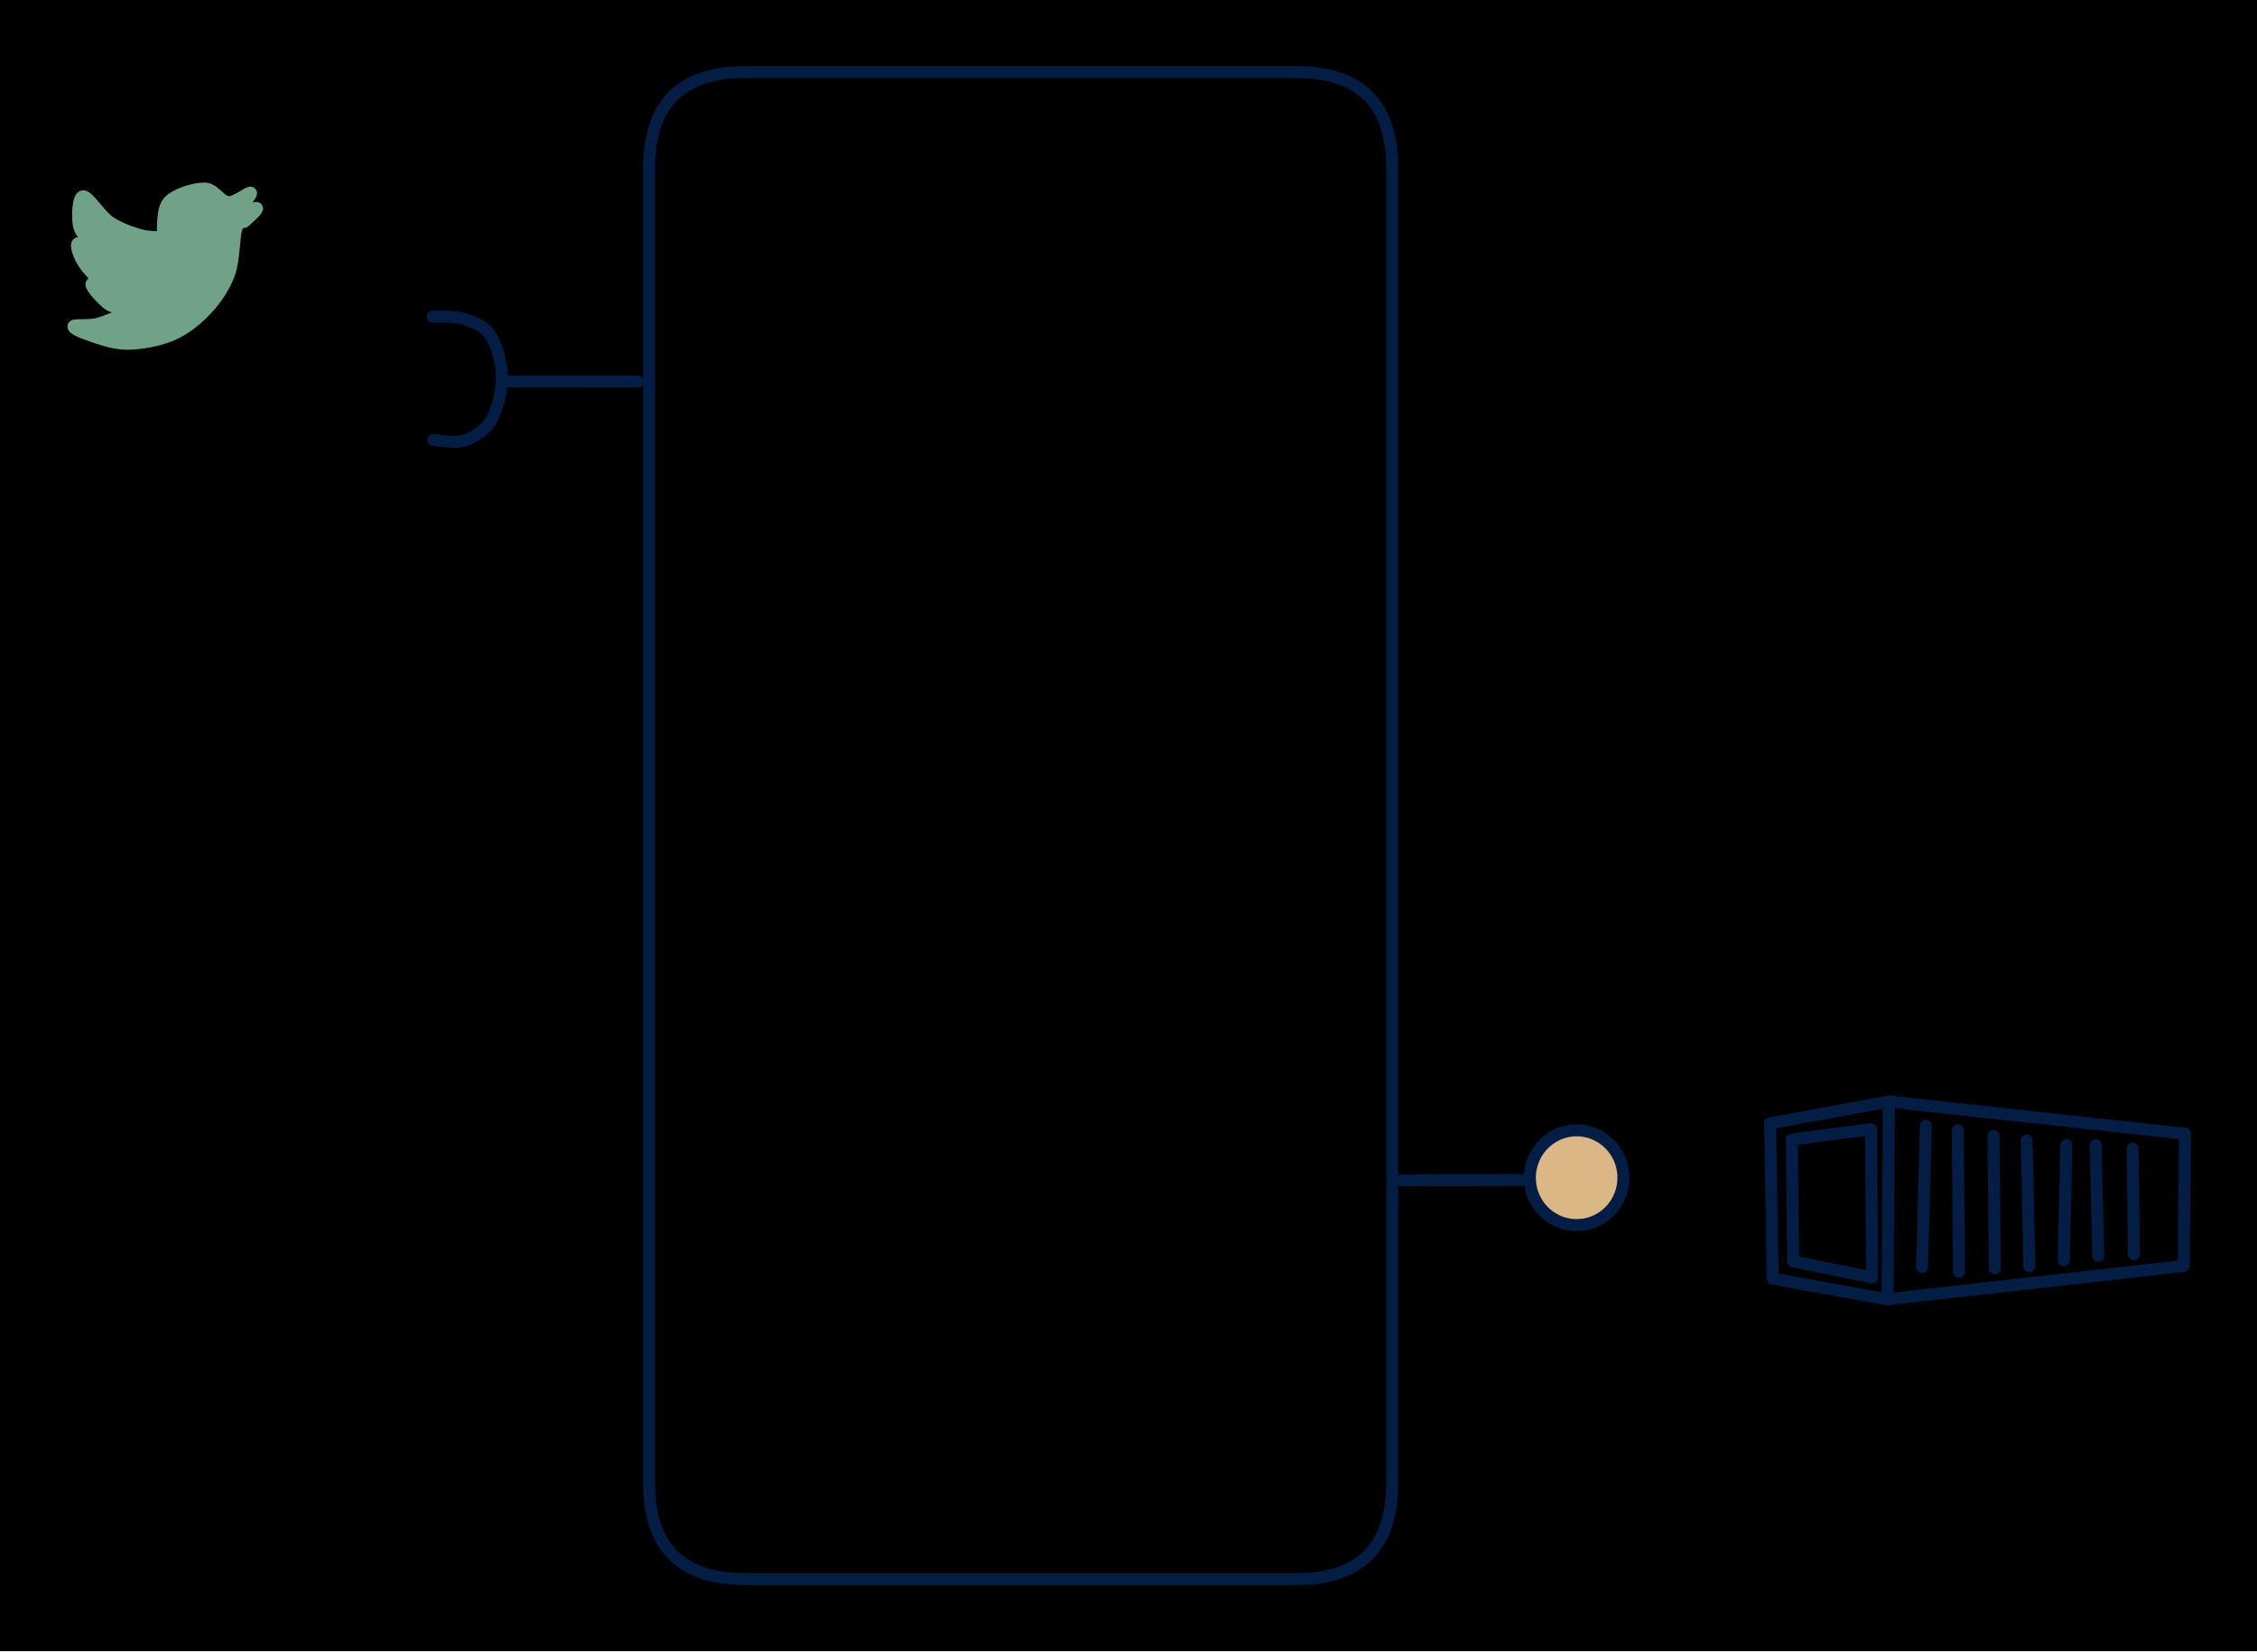
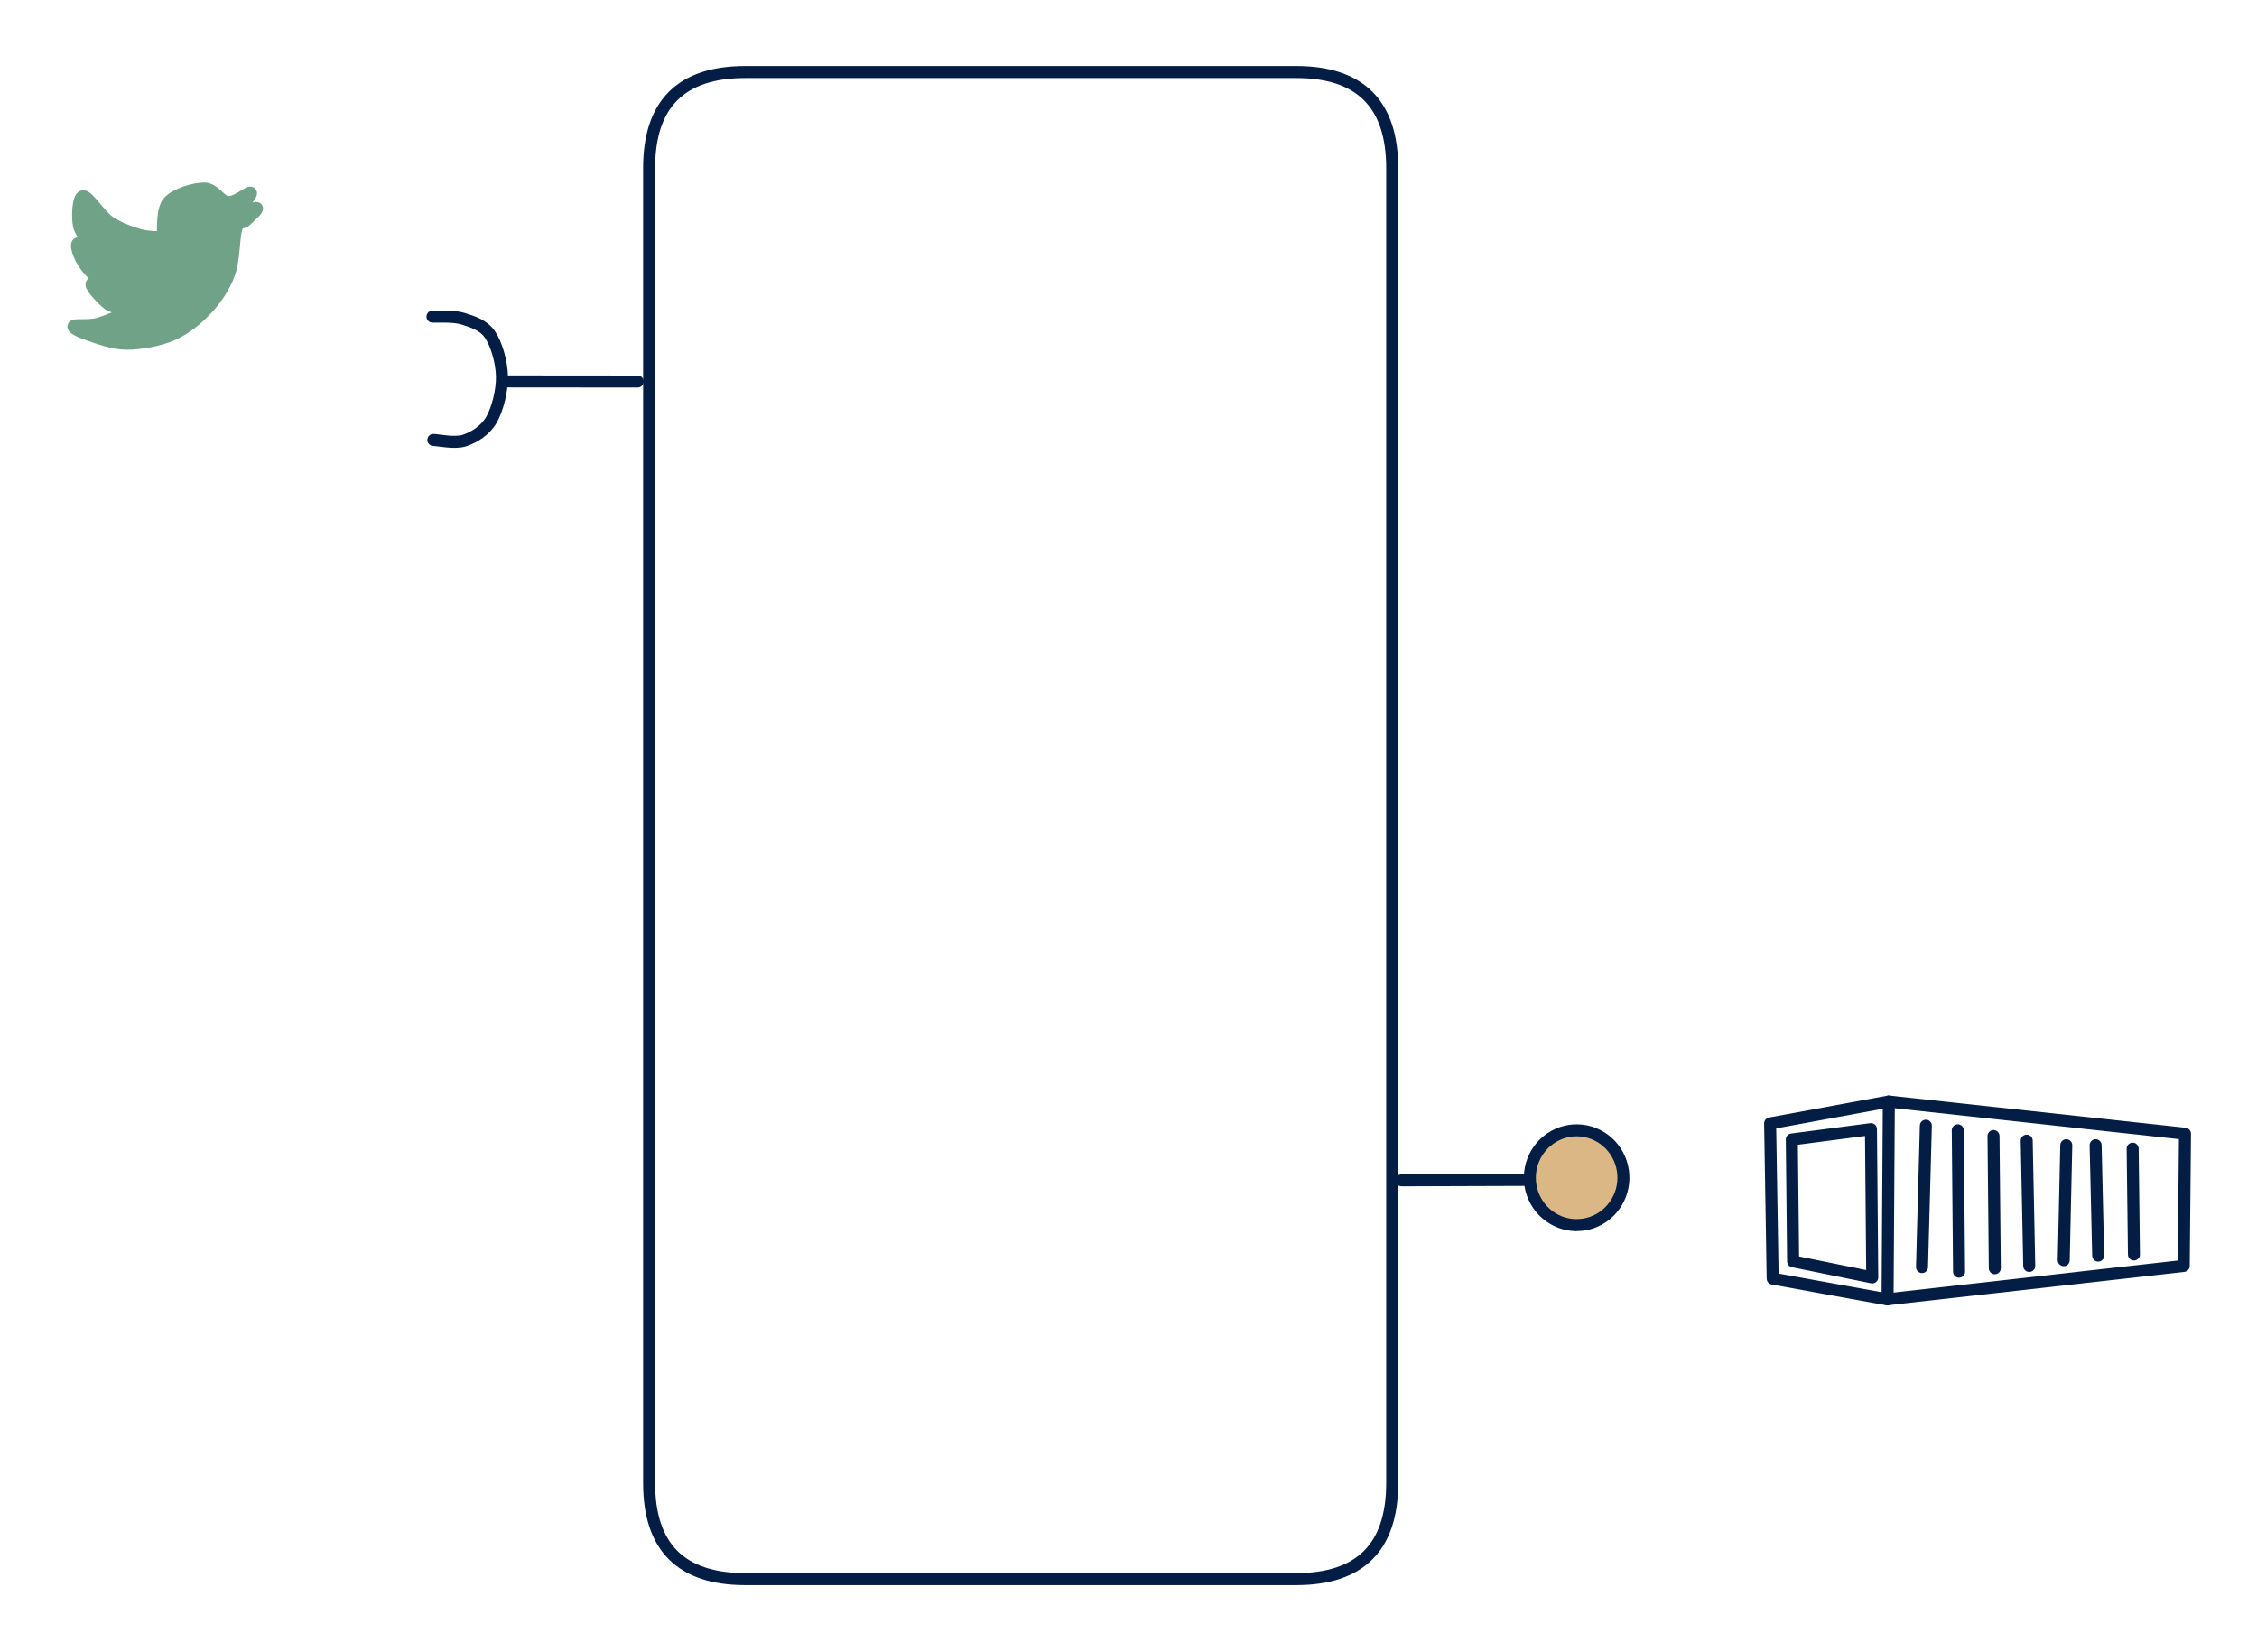
<svg xmlns="http://www.w3.org/2000/svg" version="1.1" viewBox="5823.573 2490.497 752.083 550.24" width="752.083" height="550.24">
-   <rect x="5823.573" y="2490.497" width="752.083" height="550.24" fill="#000000" />
  <g stroke-linecap="round">
    <g transform="translate(5877.743 2569.654) rotate(0 0.8961443 9.527954)" fill-rule="evenodd">
      <path d="M0 0 C0.32 -1.97, -0.4 -9.07, 1.93 -11.8 C4.25 -14.52, 10.62 -16.33, 13.92 -16.33 C17.23 -16.33, 19.21 -12.02, 21.77 -11.8 C24.34 -11.57, 28.51 -15.15, 29.33 -14.97 C30.14 -14.8, 27.6 -11.95, 26.66 -10.74 C25.72 -9.53, 22.91 -7.86, 23.7 -7.71 C24.49 -7.56, 30.74 -10.18, 31.4 -9.83 C32.07 -9.48, 28.84 -6.73, 27.7 -5.6 C26.56 -4.46, 25.5 -5.95, 24.59 -3.02 C23.68 -0.1, 23.85 7.49, 22.22 11.95 C20.59 16.41, 17.97 20.34, 14.81 23.74 C11.65 27.15, 7.73 30.42, 3.26 32.36 C-1.21 34.31, -7.33 35.39, -12 35.39 C-16.66 35.39, -21.8 33.35, -24.74 32.36 C-27.67 31.38, -30.17 30.1, -29.63 29.49 C-29.08 28.89, -24.39 29.57, -21.48 28.74 C-18.57 27.9, -12.71 25.58, -12.15 24.5 C-11.58 23.42, -16.15 23.72, -18.07 22.23 C-20 20.74, -23.75 16.76, -23.7 15.58 C-23.65 14.39, -17.9 15.65, -17.78 15.12 C-17.65 14.59, -21.4 13.74, -22.96 12.4 C-24.51 11.07, -26.22 8.85, -27.11 7.11 C-28 5.37, -29.01 2.5, -28.29 1.97 C-27.58 1.44, -22.89 4.92, -22.81 3.93 C-22.74 2.95, -27.23 -0.98, -27.85 -3.93 C-28.46 -6.88, -28.19 -13.54, -26.51 -13.76 C-24.84 -13.99, -20.89 -7.44, -17.78 -5.29 C-14.66 -3.15, -10.81 -1.79, -7.85 -0.91 C-4.89 -0.03, -1.31 -0.15, 0 0" stroke="none" stroke-width="0" fill="#70a288" fill-rule="evenodd" />
      <path d="M0 0 C0.32 -1.97, -0.4 -9.07, 1.93 -11.8 C4.25 -14.52, 10.62 -16.33, 13.92 -16.33 C17.23 -16.33, 19.21 -12.02, 21.77 -11.8 C24.34 -11.57, 28.51 -15.15, 29.33 -14.97 C30.14 -14.8, 27.6 -11.95, 26.66 -10.74 C25.72 -9.53, 22.91 -7.86, 23.7 -7.71 C24.49 -7.56, 30.74 -10.18, 31.4 -9.83 C32.07 -9.48, 28.84 -6.73, 27.7 -5.6 C26.56 -4.46, 25.5 -5.95, 24.59 -3.02 C23.68 -0.1, 23.85 7.49, 22.22 11.95 C20.59 16.41, 17.97 20.34, 14.81 23.74 C11.65 27.15, 7.73 30.42, 3.26 32.36 C-1.21 34.31, -7.33 35.39, -12 35.39 C-16.66 35.39, -21.8 33.35, -24.74 32.36 C-27.67 31.38, -30.17 30.1, -29.63 29.49 C-29.08 28.89, -24.39 29.57, -21.48 28.74 C-18.57 27.9, -12.71 25.58, -12.15 24.5 C-11.58 23.42, -16.15 23.72, -18.07 22.23 C-20 20.74, -23.75 16.76, -23.7 15.58 C-23.65 14.39, -17.9 15.65, -17.78 15.12 C-17.65 14.59, -21.4 13.74, -22.96 12.4 C-24.51 11.07, -26.22 8.85, -27.11 7.11 C-28 5.37, -29.01 2.5, -28.29 1.97 C-27.58 1.44, -22.89 4.92, -22.81 3.93 C-22.74 2.95, -27.23 -0.98, -27.85 -3.93 C-28.46 -6.88, -28.19 -13.54, -26.51 -13.76 C-24.84 -13.99, -20.89 -7.44, -17.78 -5.29 C-14.66 -3.15, -10.81 -1.79, -7.85 -0.91 C-4.89 -0.03, -1.31 -0.15, 0 0 M0 0 C0.32 -1.97, -0.4 -9.07, 1.93 -11.8 C4.25 -14.52, 10.62 -16.33, 13.92 -16.33 C17.23 -16.33, 19.21 -12.02, 21.77 -11.8 C24.34 -11.57, 28.51 -15.15, 29.33 -14.97 C30.14 -14.8, 27.6 -11.95, 26.66 -10.74 C25.72 -9.53, 22.91 -7.86, 23.7 -7.71 C24.49 -7.56, 30.74 -10.18, 31.4 -9.83 C32.07 -9.48, 28.84 -6.73, 27.7 -5.6 C26.56 -4.46, 25.5 -5.95, 24.59 -3.02 C23.68 -0.1, 23.85 7.49, 22.22 11.95 C20.59 16.41, 17.97 20.34, 14.81 23.74 C11.65 27.15, 7.73 30.42, 3.26 32.36 C-1.21 34.31, -7.33 35.39, -12 35.39 C-16.66 35.39, -21.8 33.35, -24.74 32.36 C-27.67 31.38, -30.17 30.1, -29.63 29.49 C-29.08 28.89, -24.39 29.57, -21.48 28.74 C-18.57 27.9, -12.71 25.58, -12.15 24.5 C-11.58 23.42, -16.15 23.72, -18.07 22.23 C-20 20.74, -23.75 16.76, -23.7 15.58 C-23.65 14.39, -17.9 15.65, -17.78 15.12 C-17.65 14.59, -21.4 13.74, -22.96 12.4 C-24.51 11.07, -26.22 8.85, -27.11 7.11 C-28 5.37, -29.01 2.5, -28.29 1.97 C-27.58 1.44, -22.89 4.92, -22.81 3.93 C-22.74 2.95, -27.23 -0.98, -27.85 -3.93 C-28.46 -6.88, -28.19 -13.54, -26.51 -13.76 C-24.84 -13.99, -20.89 -7.44, -17.78 -5.29 C-14.66 -3.15, -10.81 -1.79, -7.85 -0.91 C-4.89 -0.03, -1.31 -0.15, 0 0" stroke="#70a288" stroke-width="4" fill="none" />
    </g>
  </g>
  <g stroke-linecap="round" transform="translate(6039.875 2514.497) rotate(0 123.8051 251.1225)">
    <path d="M32 0 C84.79 0, 137.58 0, 215.61 0 M32 0 C88.42 0, 144.84 0, 215.61 0 M215.61 0 C236.94 0, 247.61 10.67, 247.61 32 M215.61 0 C236.94 0, 247.61 10.67, 247.61 32 M247.61 32 C247.61 127.63, 247.61 223.27, 247.61 470.24 M247.61 32 C247.61 169.55, 247.61 307.11, 247.61 470.24 M247.61 470.24 C247.61 491.58, 236.94 502.24, 215.61 502.24 M247.61 470.24 C247.61 491.58, 236.94 502.24, 215.61 502.24 M215.61 502.24 C157.13 502.24, 98.66 502.24, 32 502.24 M215.61 502.24 C162.75 502.24, 109.9 502.24, 32 502.24 M32 502.24 C10.67 502.24, 0 491.58, 0 470.24 M32 502.24 C10.67 502.24, 0 491.58, 0 470.24 M0 470.24 C0 347.32, 0 224.39, 0 32 M0 470.24 C0 346.9, 0 223.55, 0 32 M0 32 C0 10.67, 10.67 0, 32 0 M0 32 C0 10.67, 10.67 0, 32 0" stroke="#031d44" stroke-width="4" fill="none" />
  </g>
  <g stroke-linecap="round">
    <g transform="translate(5959.134 2605.316) rotate(269.5993 20.20242 11.50673)">
      <path d="M0 0 C-0.04 1.74, -1.34 7.21, -0.25 10.44 C0.83 13.66, 2.98 17.27, 6.52 19.37 C10.05 21.46, 16.21 23.05, 20.95 23.01 C25.69 22.98, 31.74 21.29, 34.97 19.13 C38.2 16.98, 39.33 13.27, 40.35 10.08 C41.37 6.89, 40.97 1.68, 41.09 0 M0 0 C-0.04 1.74, -1.34 7.21, -0.25 10.44 C0.83 13.66, 2.98 17.27, 6.52 19.37 C10.05 21.46, 16.21 23.05, 20.95 23.01 C25.69 22.98, 31.74 21.29, 34.97 19.13 C38.2 16.98, 39.33 13.27, 40.35 10.08 C41.37 6.89, 40.97 1.68, 41.09 0" stroke="#031d44" stroke-width="4" fill="none" />
    </g>
  </g>
  <g stroke-linecap="round">
    <g transform="translate(6014.04 2595.425) rotate(269.5993 -0.1761756 22.19813)">
      <path d="M0 0 C-0.06 7.4, -0.29 37, -0.35 44.4 M0 0 C-0.06 7.4, -0.29 37, -0.35 44.4" stroke="#031d44" stroke-width="4" fill="none" />
    </g>
  </g>
  <g stroke-linecap="round">
    <g transform="translate(6310.553 2863.454) rotate(90.96151 0.4103828 20.31395)">
      <path d="M0 0 C0.14 6.77, 0.68 33.86, 0.82 40.63 M0 0 C0.14 6.77, 0.68 33.86, 0.82 40.63" stroke="#031d44" stroke-width="4" fill="none" />
    </g>
  </g>
  <g stroke-linecap="round" transform="translate(6333.143 2867.374) rotate(90.96151 15.79974 15.59455)">
    <path d="M31.6 15.59 C31.6 16.5, 31.52 17.41, 31.36 18.3 C31.2 19.19, 30.96 20.08, 30.65 20.93 C30.33 21.78, 29.94 22.61, 29.48 23.39 C29.03 24.17, 28.49 24.93, 27.9 25.62 C27.32 26.31, 26.66 26.96, 25.96 27.54 C25.26 28.12, 24.49 28.65, 23.7 29.1 C22.91 29.55, 22.06 29.94, 21.2 30.25 C20.34 30.56, 19.44 30.8, 18.54 30.95 C17.64 31.11, 16.71 31.19, 15.8 31.19 C14.89 31.19, 13.96 31.11, 13.06 30.95 C12.16 30.8, 11.26 30.56, 10.4 30.25 C9.54 29.94, 8.69 29.55, 7.9 29.1 C7.11 28.65, 6.34 28.12, 5.64 27.54 C4.94 26.96, 4.28 26.31, 3.7 25.62 C3.11 24.93, 2.57 24.17, 2.12 23.39 C1.66 22.61, 1.27 21.78, 0.95 20.93 C0.64 20.08, 0.4 19.19, 0.24 18.3 C0.08 17.41, 0 16.5, 0 15.59 C0 14.69, 0.08 13.78, 0.24 12.89 C0.4 12, 0.64 11.11, 0.95 10.26 C1.27 9.41, 1.66 8.58, 2.12 7.8 C2.57 7.02, 3.11 6.26, 3.7 5.57 C4.28 4.88, 4.94 4.23, 5.64 3.65 C6.34 3.07, 7.11 2.54, 7.9 2.09 C8.69 1.64, 9.54 1.25, 10.4 0.94 C11.26 0.63, 12.16 0.39, 13.06 0.24 C13.96 0.08, 14.89 0, 15.8 0 C16.71 0, 17.64 0.08, 18.54 0.24 C19.44 0.39, 20.34 0.63, 21.2 0.94 C22.06 1.25, 22.91 1.64, 23.7 2.09 C24.49 2.54, 25.26 3.07, 25.96 3.65 C26.66 4.23, 27.32 4.88, 27.9 5.57 C28.49 6.26, 29.03 7.02, 29.48 7.8 C29.94 8.58, 30.33 9.41, 30.65 10.26 C30.96 11.11, 31.2 12, 31.36 12.89 C31.52 13.78, 31.56 15.14, 31.6 15.59 C31.64 16.05, 31.64 15.14, 31.6 15.59" stroke="none" stroke-width="0" fill="#dab785" />
    <path d="M31.6 15.59 C31.6 16.5, 31.52 17.41, 31.36 18.3 C31.2 19.19, 30.96 20.08, 30.65 20.93 C30.33 21.78, 29.94 22.61, 29.48 23.39 C29.03 24.17, 28.49 24.93, 27.9 25.62 C27.32 26.31, 26.66 26.96, 25.96 27.54 C25.26 28.12, 24.49 28.65, 23.7 29.1 C22.91 29.55, 22.06 29.94, 21.2 30.25 C20.34 30.56, 19.44 30.8, 18.54 30.95 C17.64 31.11, 16.71 31.19, 15.8 31.19 C14.89 31.19, 13.96 31.11, 13.06 30.95 C12.16 30.8, 11.26 30.56, 10.4 30.25 C9.54 29.94, 8.69 29.55, 7.9 29.1 C7.11 28.65, 6.34 28.12, 5.64 27.54 C4.94 26.96, 4.28 26.31, 3.7 25.62 C3.11 24.93, 2.57 24.17, 2.12 23.39 C1.66 22.61, 1.27 21.78, 0.95 20.93 C0.64 20.08, 0.4 19.19, 0.24 18.3 C0.08 17.41, 0 16.5, 0 15.59 C0 14.69, 0.08 13.78, 0.24 12.89 C0.4 12, 0.64 11.11, 0.95 10.26 C1.27 9.41, 1.66 8.58, 2.12 7.8 C2.57 7.02, 3.11 6.26, 3.7 5.57 C4.28 4.88, 4.94 4.23, 5.64 3.65 C6.34 3.07, 7.11 2.54, 7.9 2.09 C8.69 1.64, 9.54 1.25, 10.4 0.94 C11.26 0.63, 12.16 0.39, 13.06 0.24 C13.96 0.08, 14.89 0, 15.8 0 C16.71 0, 17.64 0.08, 18.54 0.24 C19.44 0.39, 20.34 0.63, 21.2 0.94 C22.06 1.25, 22.91 1.64, 23.7 2.09 C24.49 2.54, 25.26 3.07, 25.96 3.65 C26.66 4.23, 27.32 4.88, 27.9 5.57 C28.49 6.26, 29.03 7.02, 29.48 7.8 C29.94 8.58, 30.33 9.41, 30.65 10.26 C30.96 11.11, 31.2 12, 31.36 12.89 C31.52 13.78, 31.56 15.14, 31.6 15.59 C31.64 16.05, 31.64 15.14, 31.6 15.59" stroke="#031d44" stroke-width="4" fill="none" />
  </g>
  <g stroke-linecap="round">
    <g transform="translate(6420.649 2870.225) rotate(0 13.39865 21.26245)">
      <path d="M0 0 C0.14 13.73, 0.29 27.47, 0.43 40.61 M0 0 C0.15 13.9, 0.29 27.8, 0.43 40.61 M0.43 40.61 C5.89 41.72, 11.35 42.83, 26.8 45.97 M0.43 40.61 C6.02 41.75, 11.62 42.89, 26.8 45.97 M26.8 45.97 C26.65 28.91, 26.5 11.84, 26.37 -3.45 M26.8 45.97 C26.64 27.96, 26.49 9.95, 26.37 -3.45 M26.37 -3.45 C20.76 -2.71, 15.14 -1.98, 0 0 M26.37 -3.45 C18.95 -2.48, 11.52 -1.51, 0 0" stroke="#031d44" stroke-width="4" fill="none" />
    </g>
  </g>
  <g stroke-linecap="round">
    <g transform="translate(6413.418 2864.861) rotate(0 19.77896 25.68963)">
      <path d="M0 0 C0.19 11.85, 0.39 23.7, 0.85 51.72 M0 0 C0.31 18.55, 0.61 37.11, 0.85 51.72 M0.85 51.72 C13.04 53.93, 25.24 56.14, 39.13 58.66 M0.85 51.72 C11.87 53.72, 22.89 55.71, 39.13 58.66 M39.13 58.66 C39.24 41.6, 39.35 24.54, 39.56 -7.28 M39.13 58.66 C39.24 42.09, 39.35 25.53, 39.56 -7.28 M39.56 -7.28 C28.93 -5.32, 18.3 -3.37, 0 0 M39.56 -7.28 C27.35 -5.03, 15.14 -2.79, 0 0" stroke="#031d44" stroke-width="4" fill="none" />
    </g>
  </g>
  <g stroke-linecap="round">
    <g transform="translate(6452.976 2857.582) rotate(0 49.12839 32.94722)">
      <path d="M0 0 C23.63 2.57, 47.25 5.14, 98.68 10.73 M0 0 C32.91 3.58, 65.81 7.15, 98.68 10.73 M98.68 10.73 C98.59 19.98, 98.5 29.23, 98.26 54.78 M98.68 10.73 C98.53 26.34, 98.38 41.95, 98.26 54.78 M98.26 54.78 C71.69 57.78, 45.12 60.77, -0.43 65.89 M98.26 54.78 C65.51 58.47, 32.76 62.16, -0.43 65.89" stroke="#031d44" stroke-width="4" fill="none" />
    </g>
  </g>
  <g stroke-linecap="round">
    <g transform="translate(6465.311 2865.628) rotate(0 -0.6380311 23.56109)">
      <path d="M0 0 C-0.37 13.64, -0.74 27.27, -1.28 47.12 M0 0 C-0.51 18.73, -1.01 37.47, -1.28 47.12" stroke="#031d44" stroke-width="4" fill="none" />
    </g>
  </g>
  <g stroke-linecap="round">
    <g transform="translate(6475.945 2867.16) rotate(0 0.212677 23.56109)">
      <path d="M0 0 C0.09 10.2, 0.18 20.4, 0.43 47.12 M0 0 C0.09 10.21, 0.18 20.43, 0.43 47.12" stroke="#031d44" stroke-width="4" fill="none" />
    </g>
  </g>
  <g stroke-linecap="round">
    <g transform="translate(6487.855 2869.076) rotate(0 0.212677 22.02866)">
      <path d="M0 0 C0.1 10.06, 0.19 20.13, 0.43 44.06 M0 0 C0.12 12.69, 0.24 25.37, 0.43 44.06" stroke="#031d44" stroke-width="4" fill="none" />
    </g>
  </g>
  <g stroke-linecap="round">
    <g transform="translate(6498.914 2870.608) rotate(0 0.4253541 20.87934)">
      <path d="M0 0 C0.22 10.7, 0.44 21.39, 0.85 41.76 M0 0 C0.29 14.04, 0.57 28.09, 0.85 41.76" stroke="#031d44" stroke-width="4" fill="none" />
    </g>
  </g>
  <g stroke-linecap="round">
    <g transform="translate(6512.1 2872.14) rotate(0 -0.4253541 19.15536)">
      <path d="M0 0 C-0.18 7.94, -0.35 15.87, -0.85 38.31 M0 0 C-0.18 8.13, -0.36 16.26, -0.85 38.31" stroke="#031d44" stroke-width="4" fill="none" />
    </g>
  </g>
  <g stroke-linecap="round">
    <g transform="translate(6521.883 2872.14) rotate(0 0.4253541 18.38914)">
      <path d="M0 0 C0.27 11.71, 0.54 23.43, 0.85 36.78 M0 0 C0.24 10.59, 0.49 21.17, 0.85 36.78" stroke="#031d44" stroke-width="4" fill="none" />
    </g>
  </g>
  <g stroke-linecap="round">
    <g transform="translate(6534.218 2873.29) rotate(0 0.212677 17.62293)">
      <path d="M0 0 C0.09 7.4, 0.18 14.8, 0.43 35.25 M0 0 C0.15 12.49, 0.3 24.98, 0.43 35.25" stroke="#031d44" stroke-width="4" fill="none" />
    </g>
  </g>
</svg>
